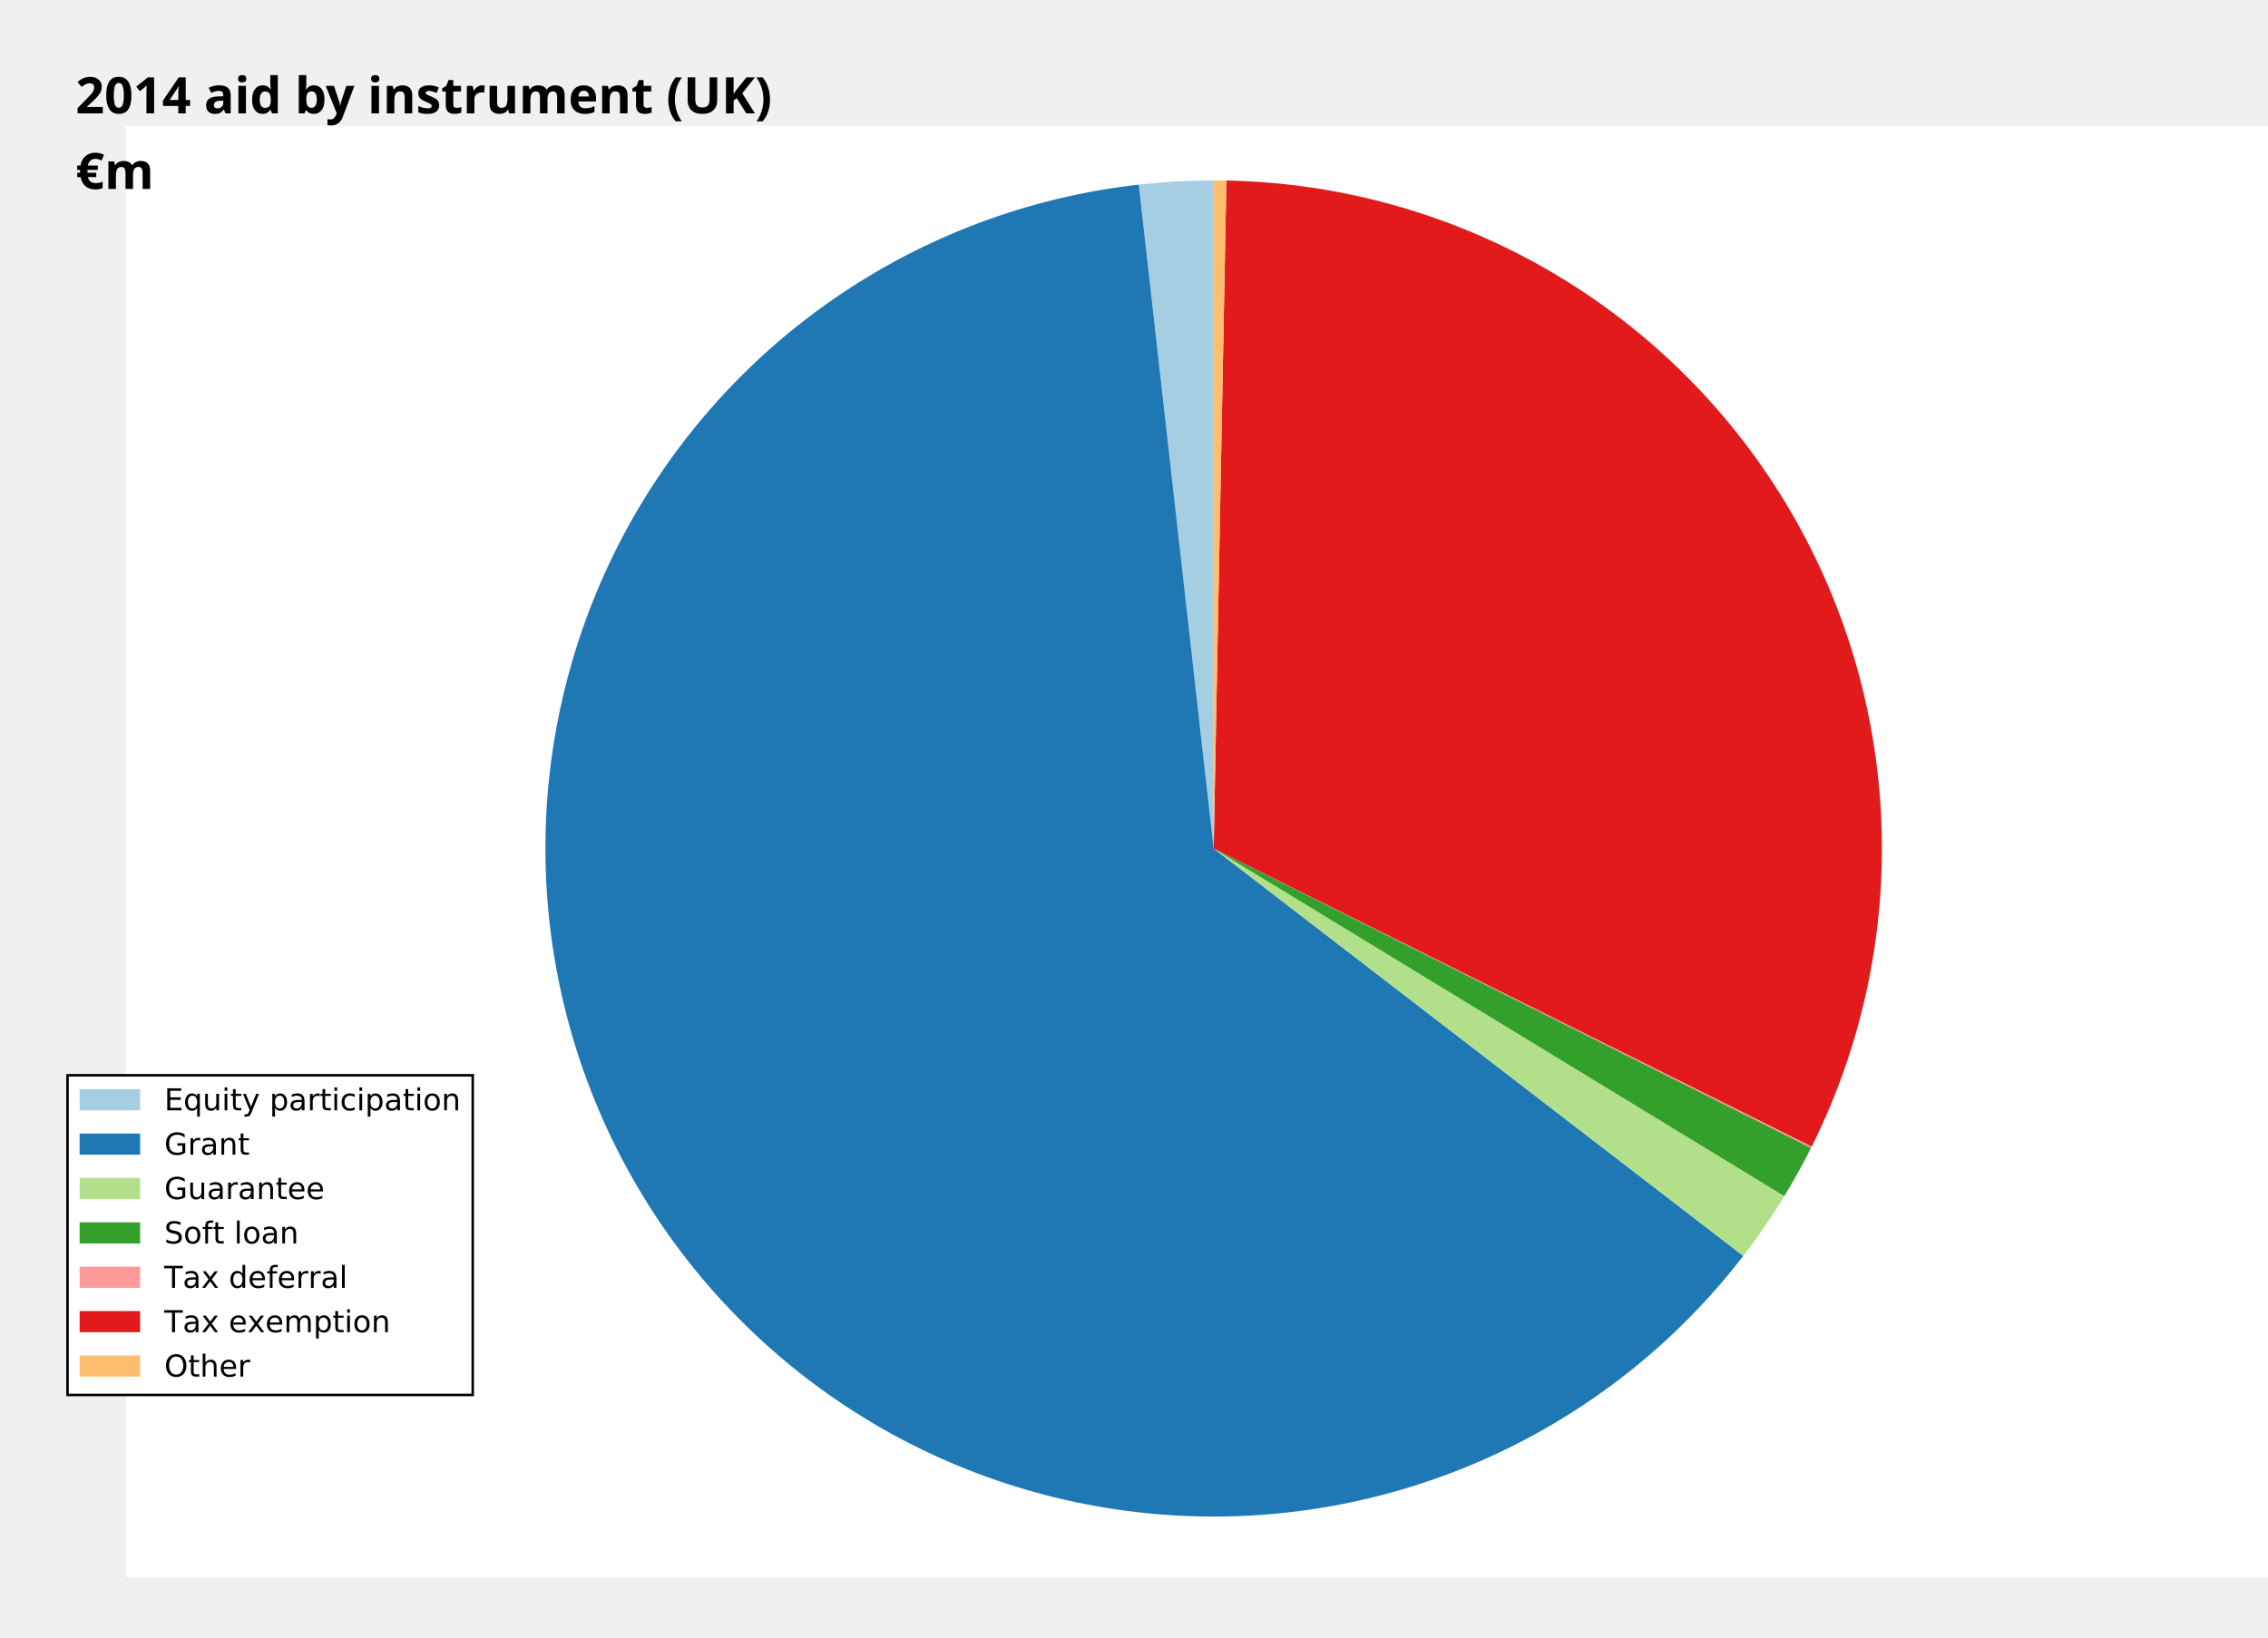
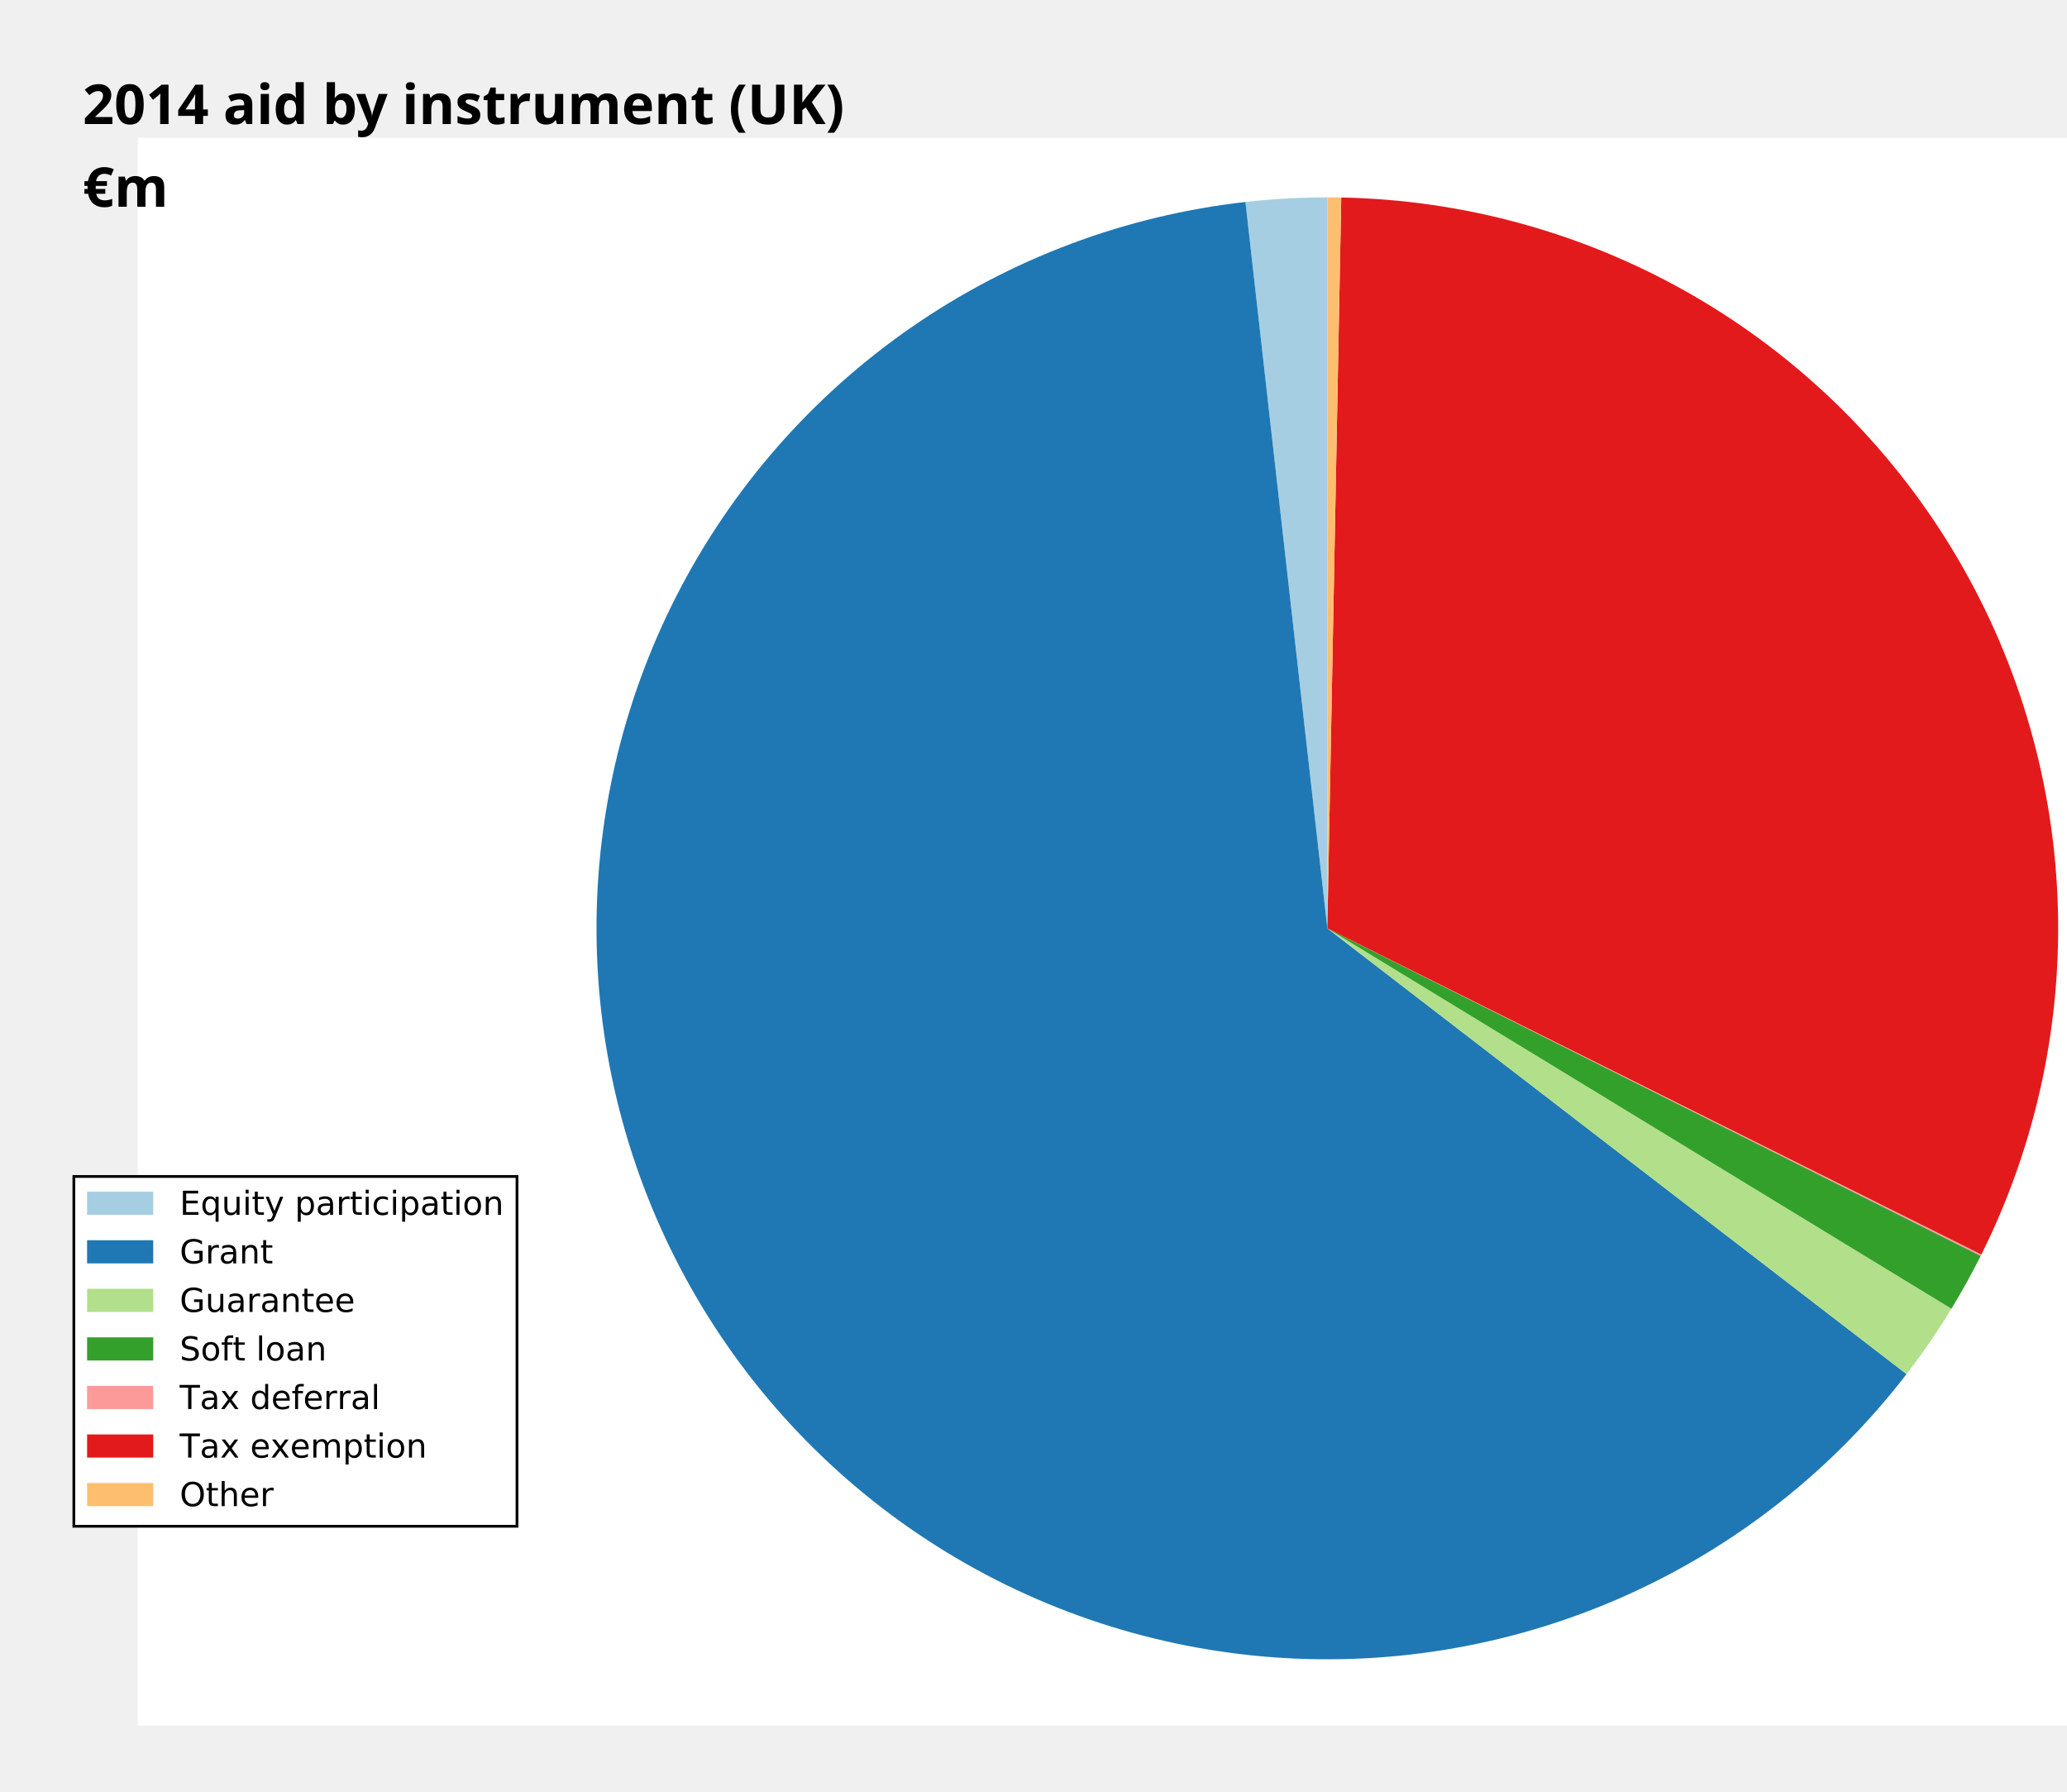
- <svg xmlns="http://www.w3.org/2000/svg" xmlns:xlink="http://www.w3.org/1999/xlink" height="650" version="1.1" width="900">
+ <svg xmlns="http://www.w3.org/2000/svg" xmlns:xlink="http://www.w3.org/1999/xlink" height="650" version="1.1" width="750">
  <defs>
    <style type="text/css">
   *{stroke-linecap:butt;stroke-linejoin:round;stroke-miterlimit:100000;}
  </style>
  </defs>
  <style>
  .tooltip{
	   font-size: 12px;
       font-family: "Helvetica";
       fill: white;
       stroke: white;
       stroke-width: 0.85;
        }
        .tooltip_bg{
	   fill: #34495E;
	   stroke: white;
	   stroke-width: 1;
	   opacity: 0.85;
        }
    .section:hover
    {
        opacity: 0.5;
    }
     .title
			{
				font-family: sans-serif;
				font-size: 20px;
				font-weight: bold;
			}
    .subtitle	
			{
				font-family: sans-serif;
				font-size: 14px;
				font-style: italic;
			}
 </style>
  <g id="figure_1" transform="translate(50,50) scale(2)">
    <g id="patch_1">
      <path d="M 0 288  L 432 288  L 432 0  L 0 0  z " style="fill:#ffffff;" />
    </g>
    <g id="axes_1">
      <g id="patch_2">
        <path atitle="Equity participation" class="section" d="M 215.808 10.8  C 213.326 10.8 210.845 10.87 208.367 11.009  C 205.889 11.148 203.415 11.357 200.949 11.635  L 215.808 143.389  L 215.808 10.8  z " style="fill:#a6cee3;" value="134.6" />
      </g>
      <g id="patch_3">
        <path atitle="Grant" class="section" d="M 200.949 11.635  C 179.187 14.09 158.369 21.898 140.36 34.359  C 122.352 46.821 107.708 63.553 97.743 83.053  C 87.777 102.554 82.796 124.224 83.247 146.119  C 83.698 168.014 89.566 189.46 100.326 208.534  C 111.086 227.609 126.406 243.723 144.912 255.433  C 163.419 267.143 184.541 274.087 206.385 275.644  C 228.23 277.2 250.123 273.32 270.103 264.353  C 290.082 255.385 307.532 241.605 320.888 224.249  L 215.808 143.389  L 200.949 11.635  z " style="fill:#1f78b4;" value="4727.2" />
      </g>
      <g id="patch_4">
        <path atitle="Guarantee" class="section" d="M 320.888 224.249  C 322.351 222.348 323.762 220.408 325.119 218.43  C 326.477 216.452 327.781 214.438 329.029 212.389  L 215.808 143.389  L 320.888 224.249  z " style="fill:#b2df8a;" value="130.1" />
      </g>
      <g id="patch_5">
        <path atitle="Soft loan" class="section" d="M 329.029 212.389  C 329.98 210.829 330.899 209.249 331.784 207.651  C 332.67 206.053 333.522 204.436 334.341 202.803  L 215.808 143.389  L 329.029 212.389  z " style="fill:#33a02c;" value="99.1" />
      </g>
      <g id="patch_6">
        <path atitle="Tax deferral" class="section" d="M 334.341 202.803  C 334.362 202.761 334.382 202.72 334.403 202.679  C 334.424 202.638 334.444 202.596 334.465 202.555  L 215.808 143.389  L 334.341 202.803  z " style="fill:#fb9a99;" value="2.5" />
      </g>
      <g id="patch_7">
        <path atitle="Tax exemption" class="section" d="M 334.465 202.555  C 344.449 182.533 349.204 160.305 348.286 137.951  C 347.368 115.596 340.807 93.833 329.216 74.697  C 317.625 55.56 301.376 39.665 281.989 28.498  C 262.602 17.33 240.7 11.25 218.33 10.824  L 215.808 143.389  L 334.465 202.555  z " style="fill:#e31a1c;" value="2414.2" />
      </g>
      <g id="patch_8">
        <path atitle="Other" class="section" d="M 218.33 10.824  C 217.91 10.816 217.49 10.81 217.069 10.806  C 216.649 10.802 216.229 10.8 215.808 10.8  L 215.808 143.389  L 218.33 10.824  z " style="fill:#fdbf6f;" value="22.8" />
      </g>
      <g id="matplotlib.axis_1" />
      <g id="matplotlib.axis_2" />
      <g id="legend_1" transform="translate(-20,180) scale(0.5)">
        <g id="patch_9">
          <path d="M 16.8 143.696  L 177.593 143.696  L 177.593 16.8  L 16.8 16.8  z " style="fill:#ffffff;stroke:#000000;stroke-linejoin:miter;" />
        </g>
        <g id="patch_10">
          <path d="M 21.6 30.718  L 45.6 30.718  L 45.6 22.318  L 21.6 22.318  z " style="fill:#a6cee3;" />
        </g>
        <g id="text_1">
          <defs>
            <path d="M 34.281 27.484  Q 23.391 27.484 19.188 25  Q 14.984 22.516 14.984 16.5  Q 14.984 11.719 18.141 8.906  Q 21.297 6.109 26.703 6.109  Q 34.188 6.109 38.703 11.406  Q 43.219 16.703 43.219 25.484  L 43.219 27.484  z M 52.203 31.203  L 52.203 0  L 43.219 0  L 43.219 8.297  Q 40.141 3.328 35.547 0.953  Q 30.953 -1.422 24.312 -1.422  Q 15.922 -1.422 10.953 3.297  Q 6 8.016 6 15.922  Q 6 25.141 12.172 29.828  Q 18.359 34.516 30.609 34.516  L 43.219 34.516  L 43.219 35.406  Q 43.219 41.609 39.141 45  Q 35.062 48.391 27.688 48.391  Q 23 48.391 18.547 47.266  Q 14.109 46.141 10.016 43.891  L 10.016 52.203  Q 14.938 54.109 19.578 55.047  Q 24.219 56 28.609 56  Q 40.484 56 46.344 49.844  Q 52.203 43.703 52.203 31.203  " id="BitstreamVeraSans-Roman-61" />
            <path d="M 30.609 48.391  Q 23.391 48.391 19.188 42.75  Q 14.984 37.109 14.984 27.297  Q 14.984 17.484 19.156 11.844  Q 23.344 6.203 30.609 6.203  Q 37.797 6.203 41.984 11.859  Q 46.188 17.531 46.188 27.297  Q 46.188 37.016 41.984 42.703  Q 37.797 48.391 30.609 48.391  M 30.609 56  Q 42.328 56 49.016 48.375  Q 55.719 40.766 55.719 27.297  Q 55.719 13.875 49.016 6.219  Q 42.328 -1.422 30.609 -1.422  Q 18.844 -1.422 12.172 6.219  Q 5.516 13.875 5.516 27.297  Q 5.516 40.766 12.172 48.375  Q 18.844 56 30.609 56  " id="BitstreamVeraSans-Roman-6f" />
            <path d="M 18.312 70.219  L 18.312 54.688  L 36.812 54.688  L 36.812 47.703  L 18.312 47.703  L 18.312 18.016  Q 18.312 11.328 20.141 9.422  Q 21.969 7.516 27.594 7.516  L 36.812 7.516  L 36.812 0  L 27.594 0  Q 17.188 0 13.234 3.875  Q 9.281 7.766 9.281 18.016  L 9.281 47.703  L 2.688 47.703  L 2.688 54.688  L 9.281 54.688  L 9.281 70.219  z " id="BitstreamVeraSans-Roman-74" />
            <path d="M 9.812 72.906  L 55.906 72.906  L 55.906 64.594  L 19.672 64.594  L 19.672 43.016  L 54.391 43.016  L 54.391 34.719  L 19.672 34.719  L 19.672 8.297  L 56.781 8.297  L 56.781 0  L 9.812 0  z " id="BitstreamVeraSans-Roman-45" />
            <path d="M 41.109 46.297  Q 39.594 47.172 37.812 47.578  Q 36.031 48 33.891 48  Q 26.266 48 22.188 43.047  Q 18.109 38.094 18.109 28.812  L 18.109 0  L 9.078 0  L 9.078 54.688  L 18.109 54.688  L 18.109 46.188  Q 20.953 51.172 25.484 53.578  Q 30.031 56 36.531 56  Q 37.453 56 38.578 55.875  Q 39.703 55.766 41.062 55.516  z " id="BitstreamVeraSans-Roman-72" />
            <path id="BitstreamVeraSans-Roman-20" />
            <path d="M 8.5 21.578  L 8.5 54.688  L 17.484 54.688  L 17.484 21.922  Q 17.484 14.156 20.5 10.266  Q 23.531 6.391 29.594 6.391  Q 36.859 6.391 41.078 11.031  Q 45.312 15.672 45.312 23.688  L 45.312 54.688  L 54.297 54.688  L 54.297 0  L 45.312 0  L 45.312 8.406  Q 42.047 3.422 37.719 1  Q 33.406 -1.422 27.688 -1.422  Q 18.266 -1.422 13.375 4.438  Q 8.5 10.297 8.5 21.578  " id="BitstreamVeraSans-Roman-75" />
            <path d="M 18.109 8.203  L 18.109 -20.797  L 9.078 -20.797  L 9.078 54.688  L 18.109 54.688  L 18.109 46.391  Q 20.953 51.266 25.266 53.625  Q 29.594 56 35.594 56  Q 45.562 56 51.781 48.094  Q 58.016 40.188 58.016 27.297  Q 58.016 14.406 51.781 6.484  Q 45.562 -1.422 35.594 -1.422  Q 29.594 -1.422 25.266 0.953  Q 20.953 3.328 18.109 8.203  M 48.688 27.297  Q 48.688 37.203 44.609 42.844  Q 40.531 48.484 33.406 48.484  Q 26.266 48.484 22.188 42.844  Q 18.109 37.203 18.109 27.297  Q 18.109 17.391 22.188 11.75  Q 26.266 6.109 33.406 6.109  Q 40.531 6.109 44.609 11.75  Q 48.688 17.391 48.688 27.297  " id="BitstreamVeraSans-Roman-70" />
            <path d="M 14.797 27.297  Q 14.797 17.391 18.875 11.75  Q 22.953 6.109 30.078 6.109  Q 37.203 6.109 41.297 11.75  Q 45.406 17.391 45.406 27.297  Q 45.406 37.203 41.297 42.844  Q 37.203 48.484 30.078 48.484  Q 22.953 48.484 18.875 42.844  Q 14.797 37.203 14.797 27.297  M 45.406 8.203  Q 42.578 3.328 38.25 0.953  Q 33.938 -1.422 27.875 -1.422  Q 17.969 -1.422 11.734 6.484  Q 5.516 14.406 5.516 27.297  Q 5.516 40.188 11.734 48.094  Q 17.969 56 27.875 56  Q 33.938 56 38.25 53.625  Q 42.578 51.266 45.406 46.391  L 45.406 54.688  L 54.391 54.688  L 54.391 -20.797  L 45.406 -20.797  z " id="BitstreamVeraSans-Roman-71" />
            <path d="M 32.172 -5.078  Q 28.375 -14.844 24.75 -17.812  Q 21.141 -20.797 15.094 -20.797  L 7.906 -20.797  L 7.906 -13.281  L 13.188 -13.281  Q 16.891 -13.281 18.938 -11.516  Q 21 -9.766 23.484 -3.219  L 25.094 0.875  L 2.984 54.688  L 12.5 54.688  L 29.594 11.922  L 46.688 54.688  L 56.203 54.688  z " id="BitstreamVeraSans-Roman-79" />
            <path d="M 9.422 54.688  L 18.406 54.688  L 18.406 0  L 9.422 0  z M 9.422 75.984  L 18.406 75.984  L 18.406 64.594  L 9.422 64.594  z " id="BitstreamVeraSans-Roman-69" />
            <path d="M 54.891 33.016  L 54.891 0  L 45.906 0  L 45.906 32.719  Q 45.906 40.484 42.875 44.328  Q 39.844 48.188 33.797 48.188  Q 26.516 48.188 22.312 43.547  Q 18.109 38.922 18.109 30.906  L 18.109 0  L 9.078 0  L 9.078 54.688  L 18.109 54.688  L 18.109 46.188  Q 21.344 51.125 25.703 53.562  Q 30.078 56 35.797 56  Q 45.219 56 50.047 50.172  Q 54.891 44.344 54.891 33.016  " id="BitstreamVeraSans-Roman-6e" />
            <path d="M 48.781 52.594  L 48.781 44.188  Q 44.969 46.297 41.141 47.344  Q 37.312 48.391 33.406 48.391  Q 24.656 48.391 19.812 42.844  Q 14.984 37.312 14.984 27.297  Q 14.984 17.281 19.812 11.734  Q 24.656 6.203 33.406 6.203  Q 37.312 6.203 41.141 7.25  Q 44.969 8.297 48.781 10.406  L 48.781 2.094  Q 45.016 0.344 40.984 -0.531  Q 36.969 -1.422 32.422 -1.422  Q 20.062 -1.422 12.781 6.344  Q 5.516 14.109 5.516 27.297  Q 5.516 40.672 12.859 48.328  Q 20.219 56 33.016 56  Q 37.156 56 41.109 55.141  Q 45.062 54.297 48.781 52.594  " id="BitstreamVeraSans-Roman-63" />
          </defs>
          <g transform="translate(55.2 30.71813)scale(0.12 -0.12)">
            <use xlink:href="#BitstreamVeraSans-Roman-45" />
            <use x="63.184" xlink:href="#BitstreamVeraSans-Roman-71" />
            <use x="126.66" xlink:href="#BitstreamVeraSans-Roman-75" />
            <use x="190.039" xlink:href="#BitstreamVeraSans-Roman-69" />
            <use x="217.822" xlink:href="#BitstreamVeraSans-Roman-74" />
            <use x="257.031" xlink:href="#BitstreamVeraSans-Roman-79" />
            <use x="316.211" xlink:href="#BitstreamVeraSans-Roman-20" />
            <use x="347.998" xlink:href="#BitstreamVeraSans-Roman-70" />
            <use x="411.475" xlink:href="#BitstreamVeraSans-Roman-61" />
            <use x="472.754" xlink:href="#BitstreamVeraSans-Roman-72" />
            <use x="513.867" xlink:href="#BitstreamVeraSans-Roman-74" />
            <use x="553.076" xlink:href="#BitstreamVeraSans-Roman-69" />
            <use x="580.859" xlink:href="#BitstreamVeraSans-Roman-63" />
            <use x="635.84" xlink:href="#BitstreamVeraSans-Roman-69" />
            <use x="663.623" xlink:href="#BitstreamVeraSans-Roman-70" />
            <use x="727.1" xlink:href="#BitstreamVeraSans-Roman-61" />
            <use x="788.379" xlink:href="#BitstreamVeraSans-Roman-74" />
            <use x="827.588" xlink:href="#BitstreamVeraSans-Roman-69" />
            <use x="855.371" xlink:href="#BitstreamVeraSans-Roman-6f" />
            <use x="916.553" xlink:href="#BitstreamVeraSans-Roman-6e" />
          </g>
        </g>
        <g id="patch_11">
          <path d="M 21.6 48.332  L 45.6 48.332  L 45.6 39.932  L 21.6 39.932  z " style="fill:#1f78b4;" />
        </g>
        <g id="text_2">
          <defs>
            <path d="M 59.516 10.406  L 59.516 29.984  L 43.406 29.984  L 43.406 38.094  L 69.281 38.094  L 69.281 6.781  Q 63.578 2.734 56.688 0.656  Q 49.812 -1.422 42 -1.422  Q 24.906 -1.422 15.25 8.562  Q 5.609 18.562 5.609 36.375  Q 5.609 54.25 15.25 64.234  Q 24.906 74.219 42 74.219  Q 49.125 74.219 55.547 72.453  Q 61.969 70.703 67.391 67.281  L 67.391 56.781  Q 61.922 61.422 55.766 63.766  Q 49.609 66.109 42.828 66.109  Q 29.438 66.109 22.719 58.641  Q 16.016 51.172 16.016 36.375  Q 16.016 21.625 22.719 14.156  Q 29.438 6.688 42.828 6.688  Q 48.047 6.688 52.141 7.594  Q 56.25 8.5 59.516 10.406  " id="BitstreamVeraSans-Roman-47" />
          </defs>
          <g transform="translate(55.2 48.33187)scale(0.12 -0.12)">
            <use xlink:href="#BitstreamVeraSans-Roman-47" />
            <use x="77.49" xlink:href="#BitstreamVeraSans-Roman-72" />
            <use x="118.604" xlink:href="#BitstreamVeraSans-Roman-61" />
            <use x="179.883" xlink:href="#BitstreamVeraSans-Roman-6e" />
            <use x="243.262" xlink:href="#BitstreamVeraSans-Roman-74" />
          </g>
        </g>
        <g id="patch_12">
          <path d="M 21.6 65.946  L 45.6 65.946  L 45.6 57.546  L 21.6 57.546  z " style="fill:#b2df8a;" />
        </g>
        <g id="text_3">
          <defs>
            <path d="M 56.203 29.594  L 56.203 25.203  L 14.891 25.203  Q 15.484 15.922 20.484 11.062  Q 25.484 6.203 34.422 6.203  Q 39.594 6.203 44.453 7.469  Q 49.312 8.734 54.109 11.281  L 54.109 2.781  Q 49.266 0.734 44.188 -0.344  Q 39.109 -1.422 33.891 -1.422  Q 20.797 -1.422 13.156 6.188  Q 5.516 13.812 5.516 26.812  Q 5.516 40.234 12.766 48.109  Q 20.016 56 32.328 56  Q 43.359 56 49.781 48.891  Q 56.203 41.797 56.203 29.594  M 47.219 32.234  Q 47.125 39.594 43.094 43.984  Q 39.062 48.391 32.422 48.391  Q 24.906 48.391 20.391 44.141  Q 15.875 39.891 15.188 32.172  z " id="BitstreamVeraSans-Roman-65" />
          </defs>
          <g transform="translate(55.2 65.94563)scale(0.12 -0.12)">
            <use xlink:href="#BitstreamVeraSans-Roman-47" />
            <use x="77.49" xlink:href="#BitstreamVeraSans-Roman-75" />
            <use x="140.869" xlink:href="#BitstreamVeraSans-Roman-61" />
            <use x="202.148" xlink:href="#BitstreamVeraSans-Roman-72" />
            <use x="243.262" xlink:href="#BitstreamVeraSans-Roman-61" />
            <use x="304.541" xlink:href="#BitstreamVeraSans-Roman-6e" />
            <use x="367.92" xlink:href="#BitstreamVeraSans-Roman-74" />
            <use x="407.129" xlink:href="#BitstreamVeraSans-Roman-65" />
            <use x="468.652" xlink:href="#BitstreamVeraSans-Roman-65" />
          </g>
        </g>
        <g id="patch_13">
          <path d="M 21.6 83.559  L 45.6 83.559  L 45.6 75.159  L 21.6 75.159  z " style="fill:#33a02c;" />
        </g>
        <g id="text_4">
          <defs>
            <path d="M 37.109 75.984  L 37.109 68.5  L 28.516 68.5  Q 23.688 68.5 21.797 66.547  Q 19.922 64.594 19.922 59.516  L 19.922 54.688  L 34.719 54.688  L 34.719 47.703  L 19.922 47.703  L 19.922 0  L 10.891 0  L 10.891 47.703  L 2.297 47.703  L 2.297 54.688  L 10.891 54.688  L 10.891 58.5  Q 10.891 67.625 15.141 71.797  Q 19.391 75.984 28.609 75.984  z " id="BitstreamVeraSans-Roman-66" />
            <path d="M 53.516 70.516  L 53.516 60.891  Q 47.906 63.578 42.922 64.891  Q 37.938 66.219 33.297 66.219  Q 25.25 66.219 20.875 63.094  Q 16.5 59.969 16.5 54.203  Q 16.5 49.359 19.406 46.891  Q 22.312 44.438 30.422 42.922  L 36.375 41.703  Q 47.406 39.594 52.656 34.297  Q 57.906 29 57.906 20.125  Q 57.906 9.516 50.797 4.047  Q 43.703 -1.422 29.984 -1.422  Q 24.812 -1.422 18.969 -0.25  Q 13.141 0.922 6.891 3.219  L 6.891 13.375  Q 12.891 10.016 18.656 8.297  Q 24.422 6.594 29.984 6.594  Q 38.422 6.594 43.016 9.906  Q 47.609 13.234 47.609 19.391  Q 47.609 24.75 44.312 27.781  Q 41.016 30.812 33.5 32.328  L 27.484 33.5  Q 16.453 35.688 11.516 40.375  Q 6.594 45.062 6.594 53.422  Q 6.594 63.094 13.406 68.656  Q 20.219 74.219 32.172 74.219  Q 37.312 74.219 42.625 73.281  Q 47.953 72.359 53.516 70.516  " id="BitstreamVeraSans-Roman-53" />
            <path d="M 9.422 75.984  L 18.406 75.984  L 18.406 0  L 9.422 0  z " id="BitstreamVeraSans-Roman-6c" />
          </defs>
          <g transform="translate(55.2 83.55938)scale(0.12 -0.12)">
            <use xlink:href="#BitstreamVeraSans-Roman-53" />
            <use x="63.477" xlink:href="#BitstreamVeraSans-Roman-6f" />
            <use x="124.658" xlink:href="#BitstreamVeraSans-Roman-66" />
            <use x="159.848" xlink:href="#BitstreamVeraSans-Roman-74" />
            <use x="199.057" xlink:href="#BitstreamVeraSans-Roman-20" />
            <use x="230.844" xlink:href="#BitstreamVeraSans-Roman-6c" />
            <use x="258.627" xlink:href="#BitstreamVeraSans-Roman-6f" />
            <use x="319.809" xlink:href="#BitstreamVeraSans-Roman-61" />
            <use x="381.088" xlink:href="#BitstreamVeraSans-Roman-6e" />
          </g>
        </g>
        <g id="patch_14">
          <path d="M 21.6 101.173  L 45.6 101.173  L 45.6 92.773  L 21.6 92.773  z " style="fill:#fb9a99;" />
        </g>
        <g id="text_5">
          <defs>
            <path d="M -0.297 72.906  L 61.375 72.906  L 61.375 64.594  L 35.5 64.594  L 35.5 0  L 25.594 0  L 25.594 64.594  L -0.297 64.594  z " id="BitstreamVeraSans-Roman-54" />
            <path d="M 54.891 54.688  L 35.109 28.078  L 55.906 0  L 45.312 0  L 29.391 21.484  L 13.484 0  L 2.875 0  L 24.125 28.609  L 4.688 54.688  L 15.281 54.688  L 29.781 35.203  L 44.281 54.688  z " id="BitstreamVeraSans-Roman-78" />
            <path d="M 45.406 46.391  L 45.406 75.984  L 54.391 75.984  L 54.391 0  L 45.406 0  L 45.406 8.203  Q 42.578 3.328 38.25 0.953  Q 33.938 -1.422 27.875 -1.422  Q 17.969 -1.422 11.734 6.484  Q 5.516 14.406 5.516 27.297  Q 5.516 40.188 11.734 48.094  Q 17.969 56 27.875 56  Q 33.938 56 38.25 53.625  Q 42.578 51.266 45.406 46.391  M 14.797 27.297  Q 14.797 17.391 18.875 11.75  Q 22.953 6.109 30.078 6.109  Q 37.203 6.109 41.297 11.75  Q 45.406 17.391 45.406 27.297  Q 45.406 37.203 41.297 42.844  Q 37.203 48.484 30.078 48.484  Q 22.953 48.484 18.875 42.844  Q 14.797 37.203 14.797 27.297  " id="BitstreamVeraSans-Roman-64" />
          </defs>
          <g transform="translate(55.2 101.1731)scale(0.12 -0.12)">
            <use xlink:href="#BitstreamVeraSans-Roman-54" />
            <use x="60.834" xlink:href="#BitstreamVeraSans-Roman-61" />
            <use x="122.113" xlink:href="#BitstreamVeraSans-Roman-78" />
            <use x="181.293" xlink:href="#BitstreamVeraSans-Roman-20" />
            <use x="213.08" xlink:href="#BitstreamVeraSans-Roman-64" />
            <use x="276.557" xlink:href="#BitstreamVeraSans-Roman-65" />
            <use x="338.08" xlink:href="#BitstreamVeraSans-Roman-66" />
            <use x="373.285" xlink:href="#BitstreamVeraSans-Roman-65" />
            <use x="434.809" xlink:href="#BitstreamVeraSans-Roman-72" />
            <use x="475.906" xlink:href="#BitstreamVeraSans-Roman-72" />
            <use x="517.02" xlink:href="#BitstreamVeraSans-Roman-61" />
            <use x="578.299" xlink:href="#BitstreamVeraSans-Roman-6c" />
          </g>
        </g>
        <g id="patch_15">
          <path d="M 21.6 118.787  L 45.6 118.787  L 45.6 110.387  L 21.6 110.387  z " style="fill:#e31a1c;" />
        </g>
        <g id="text_6">
          <defs>
            <path d="M 52 44.188  Q 55.375 50.25 60.062 53.125  Q 64.75 56 71.094 56  Q 79.641 56 84.281 50.016  Q 88.922 44.047 88.922 33.016  L 88.922 0  L 79.891 0  L 79.891 32.719  Q 79.891 40.578 77.094 44.375  Q 74.312 48.188 68.609 48.188  Q 61.625 48.188 57.562 43.547  Q 53.516 38.922 53.516 30.906  L 53.516 0  L 44.484 0  L 44.484 32.719  Q 44.484 40.625 41.703 44.406  Q 38.922 48.188 33.109 48.188  Q 26.219 48.188 22.156 43.531  Q 18.109 38.875 18.109 30.906  L 18.109 0  L 9.078 0  L 9.078 54.688  L 18.109 54.688  L 18.109 46.188  Q 21.188 51.219 25.484 53.609  Q 29.781 56 35.688 56  Q 41.656 56 45.828 52.969  Q 50 49.953 52 44.188  " id="BitstreamVeraSans-Roman-6d" />
          </defs>
          <g transform="translate(55.2 118.7869)scale(0.12 -0.12)">
            <use xlink:href="#BitstreamVeraSans-Roman-54" />
            <use x="60.834" xlink:href="#BitstreamVeraSans-Roman-61" />
            <use x="122.113" xlink:href="#BitstreamVeraSans-Roman-78" />
            <use x="181.293" xlink:href="#BitstreamVeraSans-Roman-20" />
            <use x="213.08" xlink:href="#BitstreamVeraSans-Roman-65" />
            <use x="274.588" xlink:href="#BitstreamVeraSans-Roman-78" />
            <use x="333.721" xlink:href="#BitstreamVeraSans-Roman-65" />
            <use x="395.244" xlink:href="#BitstreamVeraSans-Roman-6d" />
            <use x="492.656" xlink:href="#BitstreamVeraSans-Roman-70" />
            <use x="556.133" xlink:href="#BitstreamVeraSans-Roman-74" />
            <use x="595.342" xlink:href="#BitstreamVeraSans-Roman-69" />
            <use x="623.125" xlink:href="#BitstreamVeraSans-Roman-6f" />
            <use x="684.307" xlink:href="#BitstreamVeraSans-Roman-6e" />
          </g>
        </g>
        <g id="patch_16">
          <path d="M 21.6 136.401  L 45.6 136.401  L 45.6 128.001  L 21.6 128.001  z " style="fill:#fdbf6f;" />
        </g>
        <g id="text_7">
          <defs>
            <path d="M 54.891 33.016  L 54.891 0  L 45.906 0  L 45.906 32.719  Q 45.906 40.484 42.875 44.328  Q 39.844 48.188 33.797 48.188  Q 26.516 48.188 22.312 43.547  Q 18.109 38.922 18.109 30.906  L 18.109 0  L 9.078 0  L 9.078 75.984  L 18.109 75.984  L 18.109 46.188  Q 21.344 51.125 25.703 53.562  Q 30.078 56 35.797 56  Q 45.219 56 50.047 50.172  Q 54.891 44.344 54.891 33.016  " id="BitstreamVeraSans-Roman-68" />
            <path d="M 39.406 66.219  Q 28.656 66.219 22.328 58.203  Q 16.016 50.203 16.016 36.375  Q 16.016 22.609 22.328 14.594  Q 28.656 6.594 39.406 6.594  Q 50.141 6.594 56.422 14.594  Q 62.703 22.609 62.703 36.375  Q 62.703 50.203 56.422 58.203  Q 50.141 66.219 39.406 66.219  M 39.406 74.219  Q 54.734 74.219 63.906 63.938  Q 73.094 53.656 73.094 36.375  Q 73.094 19.141 63.906 8.859  Q 54.734 -1.422 39.406 -1.422  Q 24.031 -1.422 14.812 8.828  Q 5.609 19.094 5.609 36.375  Q 5.609 53.656 14.812 63.938  Q 24.031 74.219 39.406 74.219  " id="BitstreamVeraSans-Roman-4f" />
          </defs>
          <g transform="translate(55.2 136.4006)scale(0.12 -0.12)">
            <use xlink:href="#BitstreamVeraSans-Roman-4f" />
            <use x="78.711" xlink:href="#BitstreamVeraSans-Roman-74" />
            <use x="117.92" xlink:href="#BitstreamVeraSans-Roman-68" />
            <use x="181.299" xlink:href="#BitstreamVeraSans-Roman-65" />
            <use x="242.822" xlink:href="#BitstreamVeraSans-Roman-72" />
          </g>
        </g>
      </g>
    </g>
  </g>
  <g id="title" visibility="visible">
    <text class="title" x="30" y="45">
   2014 aid by instrument (UK)
  </text>
    <text class="title" x="30" y="75">
   €m
  </text>
  </g>
  <rect class="tooltip_bg" height="20" id="tooltip_bg" rx="2" ry="2" visibility="hidden" width="100" x="0" y="0" />
  <text class="tooltip" id="tooltip" visibility="hidden" x="0" y="0">
  Tooltip
 </text>
</svg>
